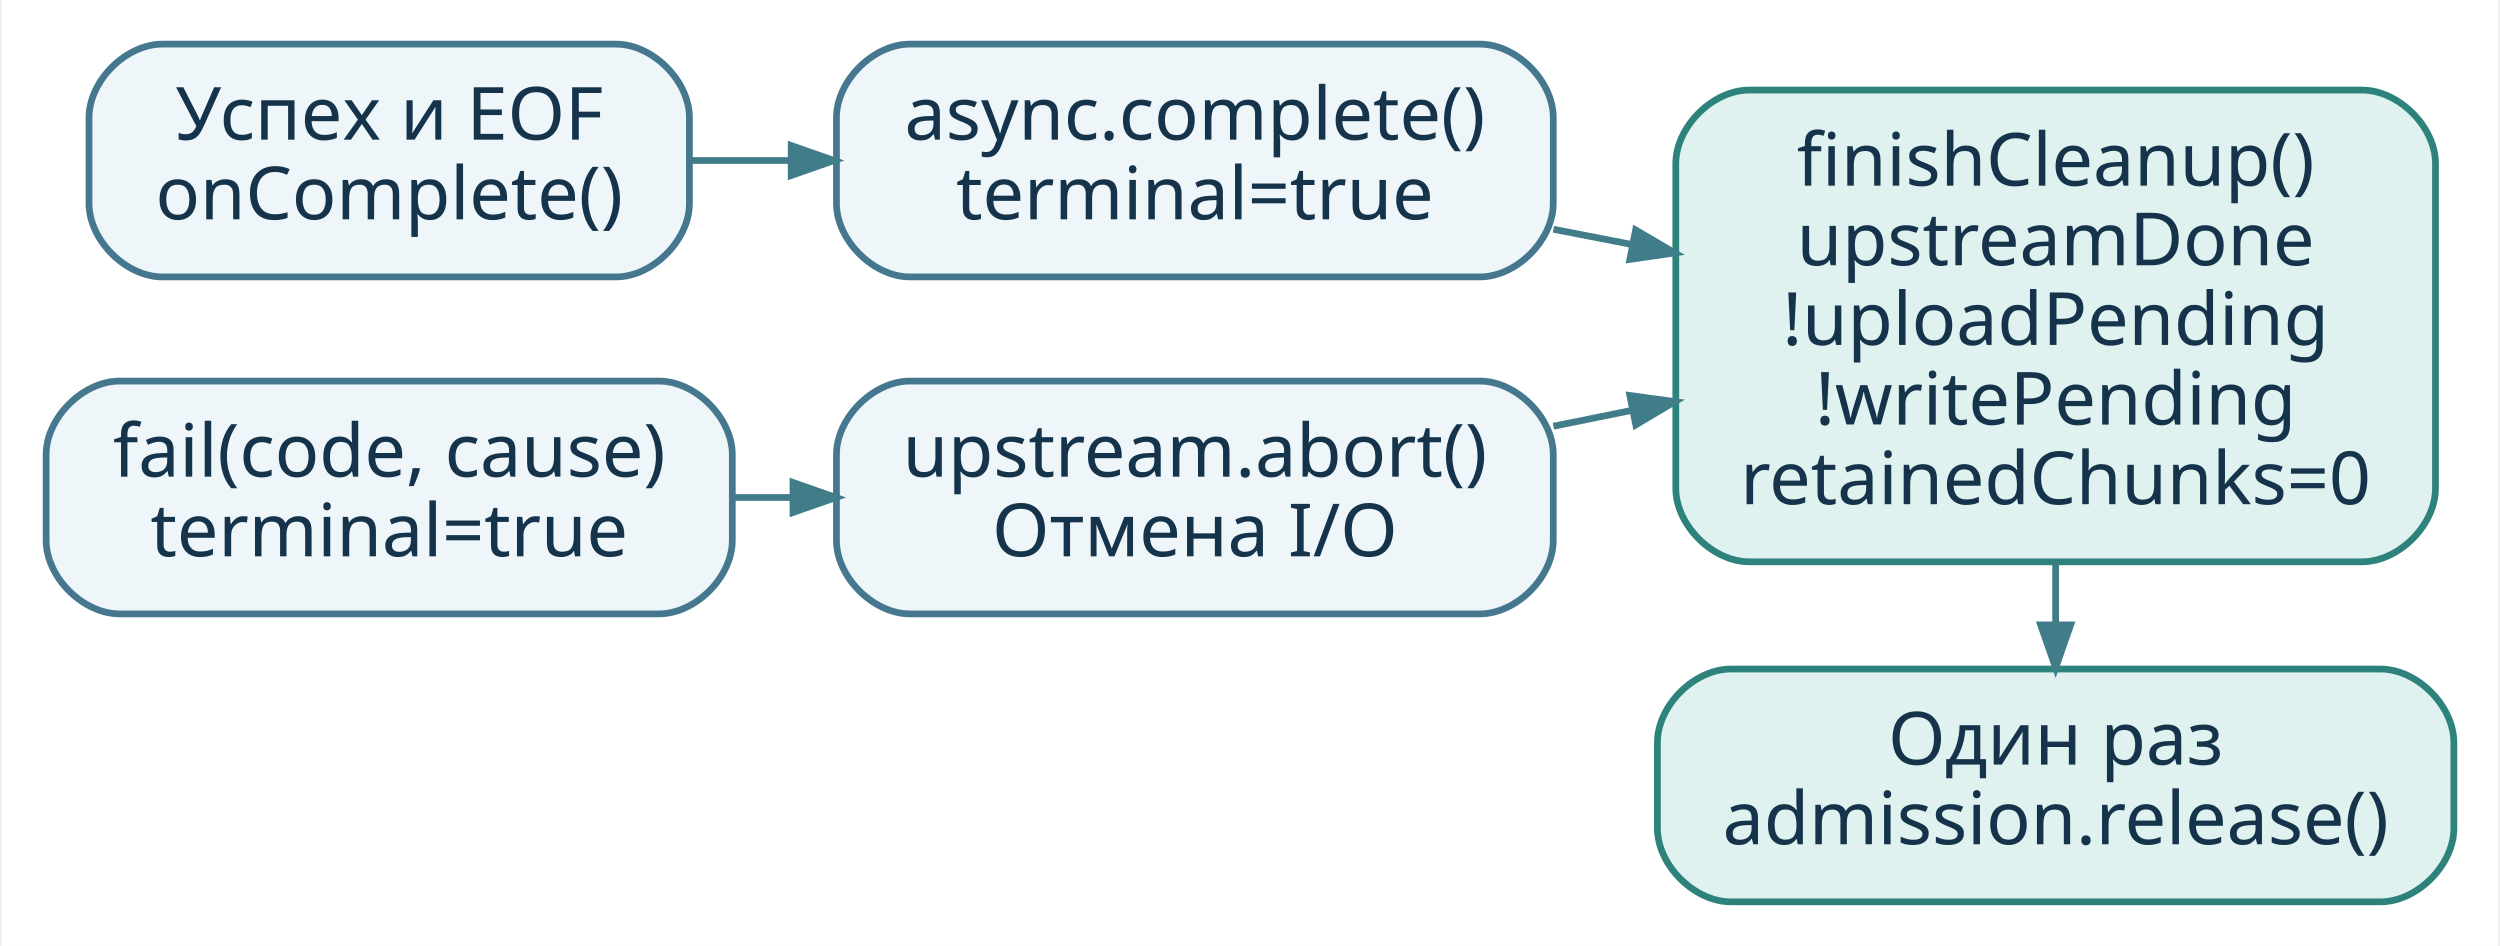
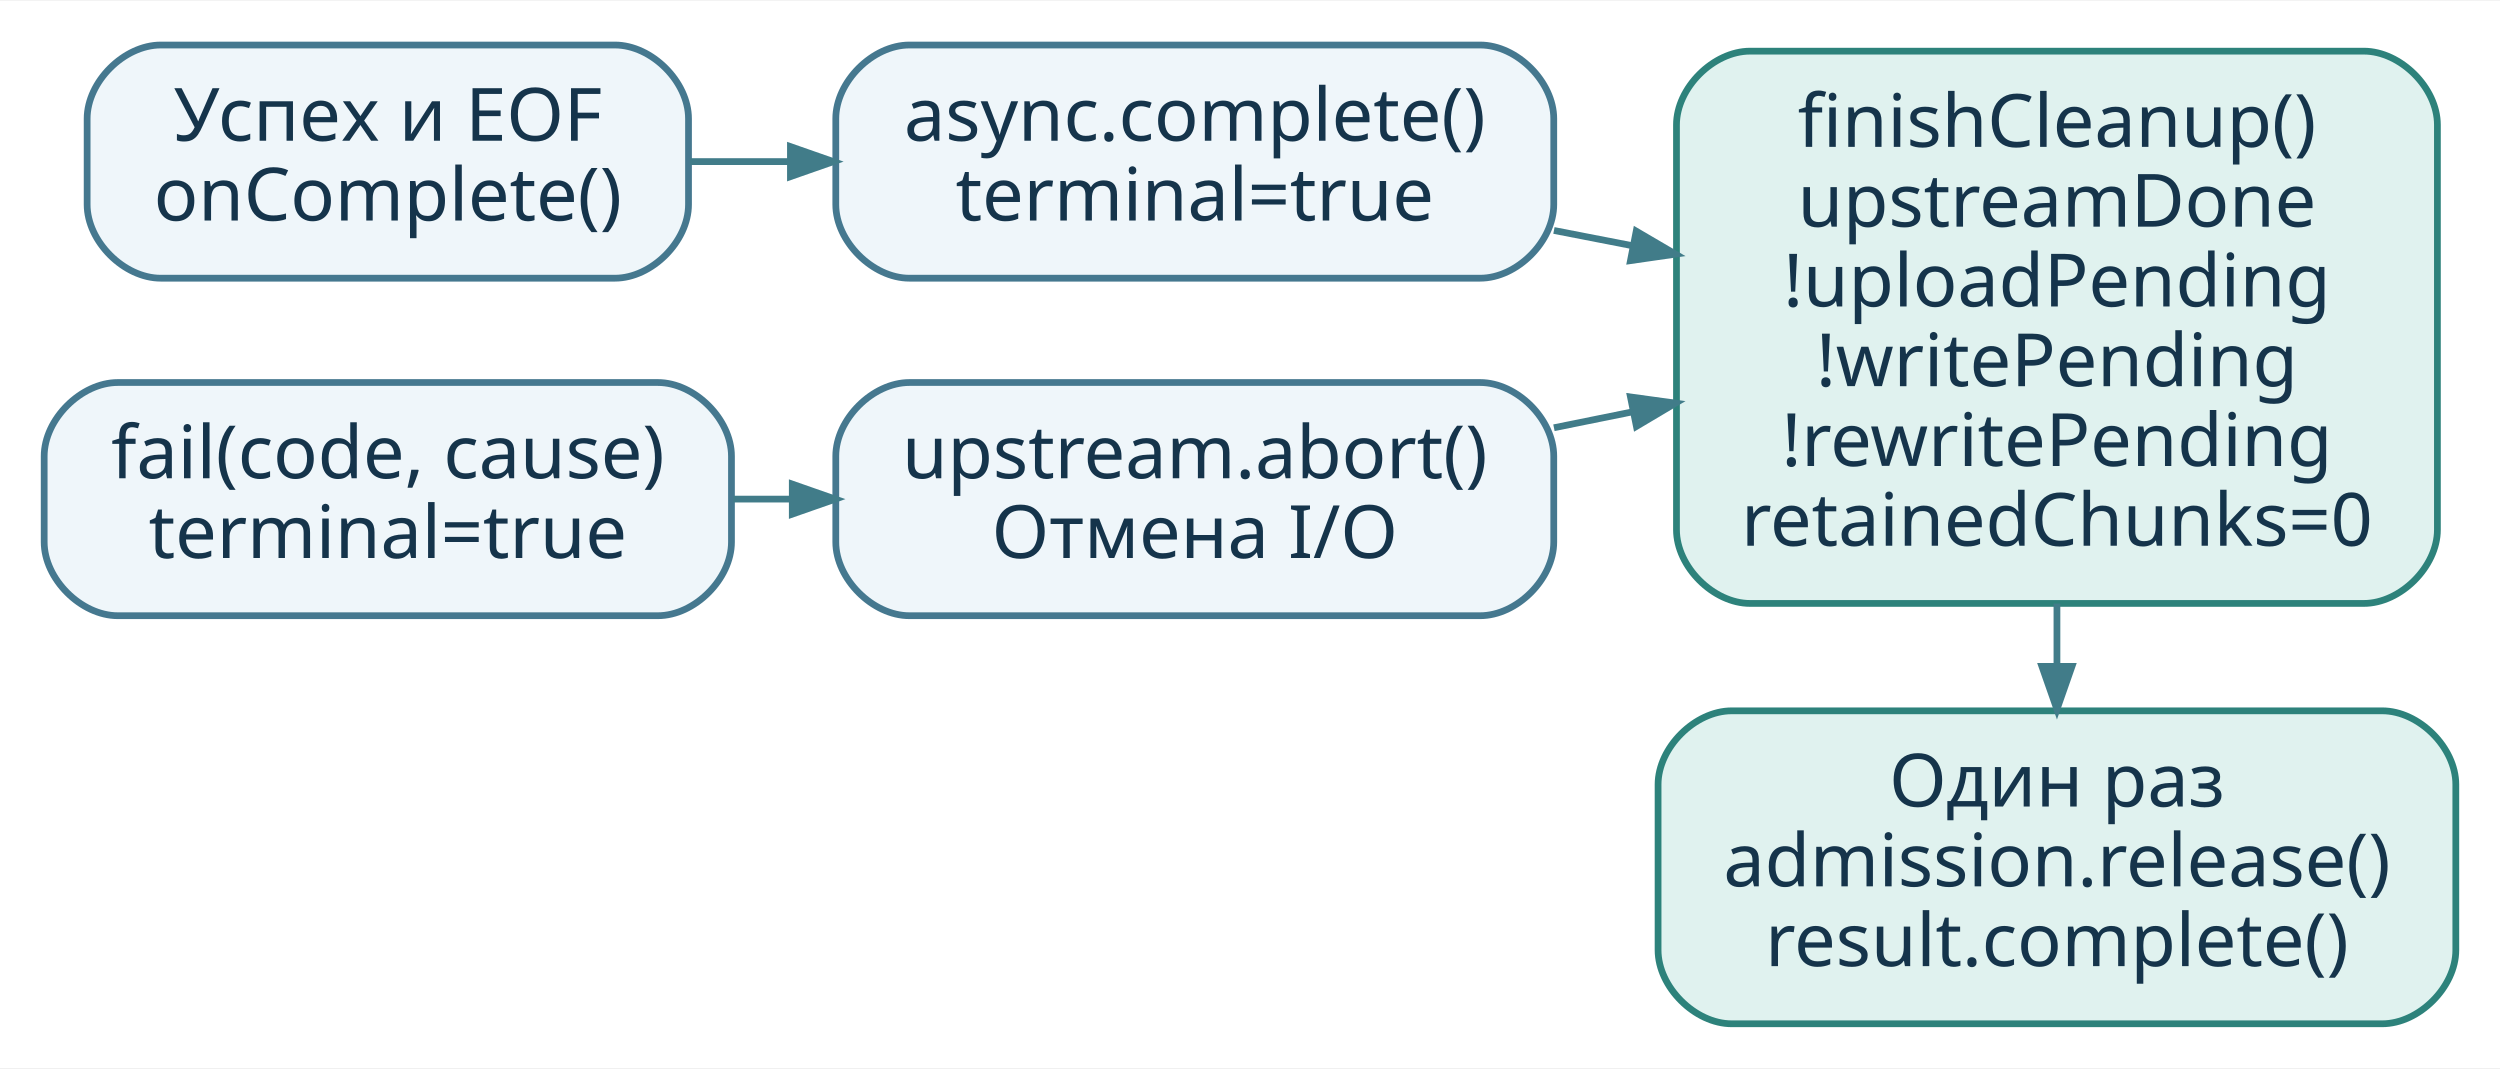
- <svg xmlns="http://www.w3.org/2000/svg" width="407pt" height="154pt" viewBox="0.00 0.00 407.40 154.40">
-   <g id="graph0" class="graph" transform="scale(1 1) rotate(0) translate(7.2 147.2)">
-     <polygon fill="white" stroke="transparent" points="-7.2,7.2 -7.2,-147.2 400.2,-147.2 400.2,7.2 -7.2,7.2" />
+ <svg xmlns="http://www.w3.org/2000/svg" width="407pt" height="174pt" viewBox="0.00 0.00 407.40 173.90">
+   <g id="graph0" class="graph" transform="scale(1 1) rotate(0) translate(7.2 166.7)">
+     <polygon fill="white" stroke="transparent" points="-7.2,7.2 -7.2,-166.7 400.2,-166.7 400.2,7.2 -7.2,7.2" />
    <g id="node1" class="node">
-       <path fill="#eff6fa" stroke="#45788f" stroke-width="1.1" d="M93,-140C93,-140 19,-140 19,-140 13,-140 7,-134 7,-128 7,-128 7,-114 7,-114 7,-108 13,-102 19,-102 19,-102 93,-102 93,-102 99,-102 105,-108 105,-114 105,-114 105,-128 105,-128 105,-134 99,-140 93,-140" />
-       <text text-anchor="middle" x="56" y="-124.4" font-family="Noto Sans" font-size="12.00" fill="#15344b">Успех и EOF</text>
-       <text text-anchor="middle" x="56" y="-111.4" font-family="Noto Sans" font-size="12.00" fill="#15344b">onComplete()</text>
+       <path fill="#eff6fa" stroke="#45788f" stroke-width="1.1" d="M93,-159.5C93,-159.5 19,-159.5 19,-159.5 13,-159.5 7,-153.5 7,-147.5 7,-147.5 7,-133.5 7,-133.5 7,-127.5 13,-121.5 19,-121.5 19,-121.5 93,-121.5 93,-121.5 99,-121.5 105,-127.5 105,-133.5 105,-133.5 105,-147.5 105,-147.5 105,-153.5 99,-159.5 93,-159.5" />
+       <text text-anchor="middle" x="56" y="-143.9" font-family="Noto Sans" font-size="12.00" fill="#15344b">Успех и EOF</text>
+       <text text-anchor="middle" x="56" y="-130.9" font-family="Noto Sans" font-size="12.00" fill="#15344b">onComplete()</text>
    </g>
    <g id="node2" class="node">
-       <path fill="#eff6fa" stroke="#45788f" stroke-width="1.1" d="M234,-140C234,-140 141,-140 141,-140 135,-140 129,-134 129,-128 129,-128 129,-114 129,-114 129,-108 135,-102 141,-102 141,-102 234,-102 234,-102 240,-102 246,-108 246,-114 246,-114 246,-128 246,-128 246,-134 240,-140 234,-140" />
-       <text text-anchor="middle" x="187.5" y="-124.4" font-family="Noto Sans" font-size="12.00" fill="#15344b">async.complete()</text>
-       <text text-anchor="middle" x="187.5" y="-111.4" font-family="Noto Sans" font-size="12.00" fill="#15344b">terminal=true</text>
+       <path fill="#eff6fa" stroke="#45788f" stroke-width="1.1" d="M234,-159.5C234,-159.5 141,-159.5 141,-159.5 135,-159.5 129,-153.5 129,-147.5 129,-147.5 129,-133.5 129,-133.5 129,-127.5 135,-121.5 141,-121.5 141,-121.5 234,-121.5 234,-121.5 240,-121.5 246,-127.5 246,-133.5 246,-133.5 246,-147.5 246,-147.5 246,-153.5 240,-159.5 234,-159.5" />
+       <text text-anchor="middle" x="187.5" y="-143.9" font-family="Noto Sans" font-size="12.00" fill="#15344b">async.complete()</text>
+       <text text-anchor="middle" x="187.5" y="-130.9" font-family="Noto Sans" font-size="12.00" fill="#15344b">terminal=true</text>
    </g>
    <g id="edge1" class="edge">
-       <path fill="none" stroke="#417c89" stroke-width="1.1" d="M105.22,-121C110.46,-121 115.86,-121 121.26,-121" />
-       <polygon fill="#417c89" stroke="#417c89" stroke-width="1.1" points="121.61,-123.45 128.61,-121 121.61,-118.55 121.61,-123.45" />
+       <path fill="none" stroke="#417c89" stroke-width="1.1" d="M105.22,-140.5C110.46,-140.5 115.86,-140.5 121.26,-140.5" />
+       <polygon fill="#417c89" stroke="#417c89" stroke-width="1.1" points="121.61,-142.95 128.61,-140.5 121.61,-138.05 121.61,-142.95" />
    </g>
    <g id="node5" class="node">
-       <path fill="#e0f2ef" stroke="#2d827b" stroke-width="1.1" d="M378,-132.5C378,-132.5 278,-132.5 278,-132.5 272,-132.5 266,-126.5 266,-120.5 266,-120.5 266,-67.5 266,-67.5 266,-61.5 272,-55.5 278,-55.5 278,-55.5 378,-55.5 378,-55.5 384,-55.5 390,-61.5 390,-67.5 390,-67.5 390,-120.5 390,-120.5 390,-126.5 384,-132.5 378,-132.5" />
-       <text text-anchor="middle" x="328" y="-116.9" font-family="Noto Sans" font-size="12.00" fill="#15344b">finishCleanup()</text>
-       <text text-anchor="middle" x="328" y="-103.9" font-family="Noto Sans" font-size="12.00" fill="#15344b">upstreamDone</text>
-       <text text-anchor="middle" x="328" y="-90.9" font-family="Noto Sans" font-size="12.00" fill="#15344b">!uploadPending</text>
-       <text text-anchor="middle" x="328" y="-77.9" font-family="Noto Sans" font-size="12.00" fill="#15344b">!writePending</text>
-       <text text-anchor="middle" x="328" y="-64.9" font-family="Noto Sans" font-size="12.00" fill="#15344b">retainedChunks=0</text>
+       <path fill="#e0f2ef" stroke="#2d827b" stroke-width="1.1" d="M378,-158.5C378,-158.5 278,-158.5 278,-158.5 272,-158.5 266,-152.5 266,-146.5 266,-146.5 266,-80.5 266,-80.5 266,-74.5 272,-68.5 278,-68.5 278,-68.5 378,-68.5 378,-68.5 384,-68.5 390,-74.5 390,-80.5 390,-80.5 390,-146.5 390,-146.5 390,-152.5 384,-158.5 378,-158.5" />
+       <text text-anchor="middle" x="328" y="-142.9" font-family="Noto Sans" font-size="12.00" fill="#15344b">finishCleanup()</text>
+       <text text-anchor="middle" x="328" y="-129.9" font-family="Noto Sans" font-size="12.00" fill="#15344b">upstreamDone</text>
+       <text text-anchor="middle" x="328" y="-116.9" font-family="Noto Sans" font-size="12.00" fill="#15344b">!uploadPending</text>
+       <text text-anchor="middle" x="328" y="-103.9" font-family="Noto Sans" font-size="12.00" fill="#15344b">!writePending</text>
+       <text text-anchor="middle" x="328" y="-90.9" font-family="Noto Sans" font-size="12.00" fill="#15344b">!rewritePending</text>
+       <text text-anchor="middle" x="328" y="-77.9" font-family="Noto Sans" font-size="12.00" fill="#15344b">retainedChunks=0</text>
    </g>
    <g id="edge3" class="edge">
-       <path fill="none" stroke="#417c89" stroke-width="1.1" d="M246.03,-109.78C250.22,-108.97 254.47,-108.14 258.72,-107.31" />
-       <polygon fill="#417c89" stroke="#417c89" stroke-width="1.1" points="259.44,-109.67 265.84,-105.92 258.5,-104.86 259.44,-109.67" />
+       <path fill="none" stroke="#417c89" stroke-width="1.1" d="M246.03,-129.28C250.22,-128.47 254.47,-127.64 258.72,-126.81" />
+       <polygon fill="#417c89" stroke="#417c89" stroke-width="1.1" points="259.44,-129.17 265.84,-125.42 258.5,-124.36 259.44,-129.17" />
    </g>
    <g id="node3" class="node">
-       <path fill="#eff6fa" stroke="#45788f" stroke-width="1.1" d="M100,-85C100,-85 12,-85 12,-85 6,-85 0,-79 0,-73 0,-73 0,-59 0,-59 0,-53 6,-47 12,-47 12,-47 100,-47 100,-47 106,-47 112,-53 112,-59 112,-59 112,-73 112,-73 112,-79 106,-85 100,-85" />
-       <text text-anchor="middle" x="56" y="-69.4" font-family="Noto Sans" font-size="12.00" fill="#15344b">fail(code, cause)</text>
-       <text text-anchor="middle" x="56" y="-56.4" font-family="Noto Sans" font-size="12.00" fill="#15344b">terminal=true</text>
+       <path fill="#eff6fa" stroke="#45788f" stroke-width="1.1" d="M100,-104.5C100,-104.5 12,-104.5 12,-104.5 6,-104.5 0,-98.5 0,-92.5 0,-92.5 0,-78.5 0,-78.5 0,-72.5 6,-66.5 12,-66.5 12,-66.5 100,-66.5 100,-66.5 106,-66.5 112,-72.5 112,-78.5 112,-78.5 112,-92.5 112,-92.5 112,-98.5 106,-104.5 100,-104.5" />
+       <text text-anchor="middle" x="56" y="-88.9" font-family="Noto Sans" font-size="12.00" fill="#15344b">fail(code, cause)</text>
+       <text text-anchor="middle" x="56" y="-75.9" font-family="Noto Sans" font-size="12.00" fill="#15344b">terminal=true</text>
    </g>
    <g id="node4" class="node">
-       <path fill="#eff6fa" stroke="#45788f" stroke-width="1.1" d="M234,-85C234,-85 141,-85 141,-85 135,-85 129,-79 129,-73 129,-73 129,-59 129,-59 129,-53 135,-47 141,-47 141,-47 234,-47 234,-47 240,-47 246,-53 246,-59 246,-59 246,-73 246,-73 246,-79 240,-85 234,-85" />
-       <text text-anchor="middle" x="187.5" y="-69.4" font-family="Noto Sans" font-size="12.00" fill="#15344b">upstream.abort()</text>
-       <text text-anchor="middle" x="187.5" y="-56.4" font-family="Noto Sans" font-size="12.00" fill="#15344b">Отмена I/O</text>
+       <path fill="#eff6fa" stroke="#45788f" stroke-width="1.1" d="M234,-104.5C234,-104.5 141,-104.5 141,-104.5 135,-104.5 129,-98.5 129,-92.5 129,-92.5 129,-78.5 129,-78.5 129,-72.5 135,-66.5 141,-66.5 141,-66.5 234,-66.5 234,-66.5 240,-66.5 246,-72.5 246,-78.5 246,-78.5 246,-92.5 246,-92.5 246,-98.5 240,-104.5 234,-104.5" />
+       <text text-anchor="middle" x="187.5" y="-88.9" font-family="Noto Sans" font-size="12.00" fill="#15344b">upstream.abort()</text>
+       <text text-anchor="middle" x="187.5" y="-75.9" font-family="Noto Sans" font-size="12.00" fill="#15344b">Отмена I/O</text>
    </g>
    <g id="edge2" class="edge">
-       <path fill="none" stroke="#417c89" stroke-width="1.1" d="M112.3,-66C115.47,-66 118.69,-66 121.9,-66" />
-       <polygon fill="#417c89" stroke="#417c89" stroke-width="1.1" points="121.91,-68.45 128.91,-66 121.91,-63.55 121.91,-68.45" />
+       <path fill="none" stroke="#417c89" stroke-width="1.1" d="M112.3,-85.5C115.47,-85.5 118.69,-85.5 121.9,-85.5" />
+       <polygon fill="#417c89" stroke="#417c89" stroke-width="1.1" points="121.91,-87.95 128.91,-85.5 121.91,-83.05 121.91,-87.95" />
    </g>
    <g id="edge4" class="edge">
-       <path fill="none" stroke="#417c89" stroke-width="1.1" d="M246.03,-77.63C250.22,-78.48 254.47,-79.34 258.72,-80.2" />
-       <polygon fill="#417c89" stroke="#417c89" stroke-width="1.1" points="258.5,-82.65 265.84,-81.64 259.47,-77.85 258.5,-82.65" />
+       <path fill="none" stroke="#417c89" stroke-width="1.1" d="M246.03,-97.13C250.22,-97.98 254.47,-98.84 258.72,-99.7" />
+       <polygon fill="#417c89" stroke="#417c89" stroke-width="1.1" points="258.5,-102.15 265.84,-101.14 259.47,-97.35 258.5,-102.15" />
    </g>
    <g id="node6" class="node">
-       <path fill="#e0f2ef" stroke="#2d827b" stroke-width="1.1" d="M381,-38C381,-38 275,-38 275,-38 269,-38 263,-32 263,-26 263,-26 263,-12 263,-12 263,-6 269,0 275,0 275,0 381,0 381,0 387,0 393,-6 393,-12 393,-12 393,-26 393,-26 393,-32 387,-38 381,-38" />
-       <text text-anchor="middle" x="328" y="-22.4" font-family="Noto Sans" font-size="12.00" fill="#15344b">Один раз</text>
-       <text text-anchor="middle" x="328" y="-9.4" font-family="Noto Sans" font-size="12.00" fill="#15344b">admission.release()</text>
+       <path fill="#e0f2ef" stroke="#2d827b" stroke-width="1.1" d="M381,-51C381,-51 275,-51 275,-51 269,-51 263,-45 263,-39 263,-39 263,-12 263,-12 263,-6 269,0 275,0 275,0 381,0 381,0 387,0 393,-6 393,-12 393,-12 393,-39 393,-39 393,-45 387,-51 381,-51" />
+       <text text-anchor="middle" x="328" y="-35.4" font-family="Noto Sans" font-size="12.00" fill="#15344b">Один раз</text>
+       <text text-anchor="middle" x="328" y="-22.4" font-family="Noto Sans" font-size="12.00" fill="#15344b">admission.release()</text>
+       <text text-anchor="middle" x="328" y="-9.4" font-family="Noto Sans" font-size="12.00" fill="#15344b">result.complete()</text>
    </g>
    <g id="edge5" class="edge">
-       <path fill="none" stroke="#417c89" stroke-width="1.1" d="M328,-55.33C328,-51.96 328,-48.7 328,-45.43" />
-       <polygon fill="#417c89" stroke="#417c89" stroke-width="1.1" points="330.45,-45.2 328,-38.2 325.55,-45.2 330.45,-45.2" />
+       <path fill="none" stroke="#417c89" stroke-width="1.1" d="M328,-68.47C328,-64.87 328,-61.36 328,-58.31" />
+       <polygon fill="#417c89" stroke="#417c89" stroke-width="1.1" points="330.45,-58.24 328,-51.24 325.55,-58.24 330.45,-58.24" />
    </g>
  </g>
</svg>
